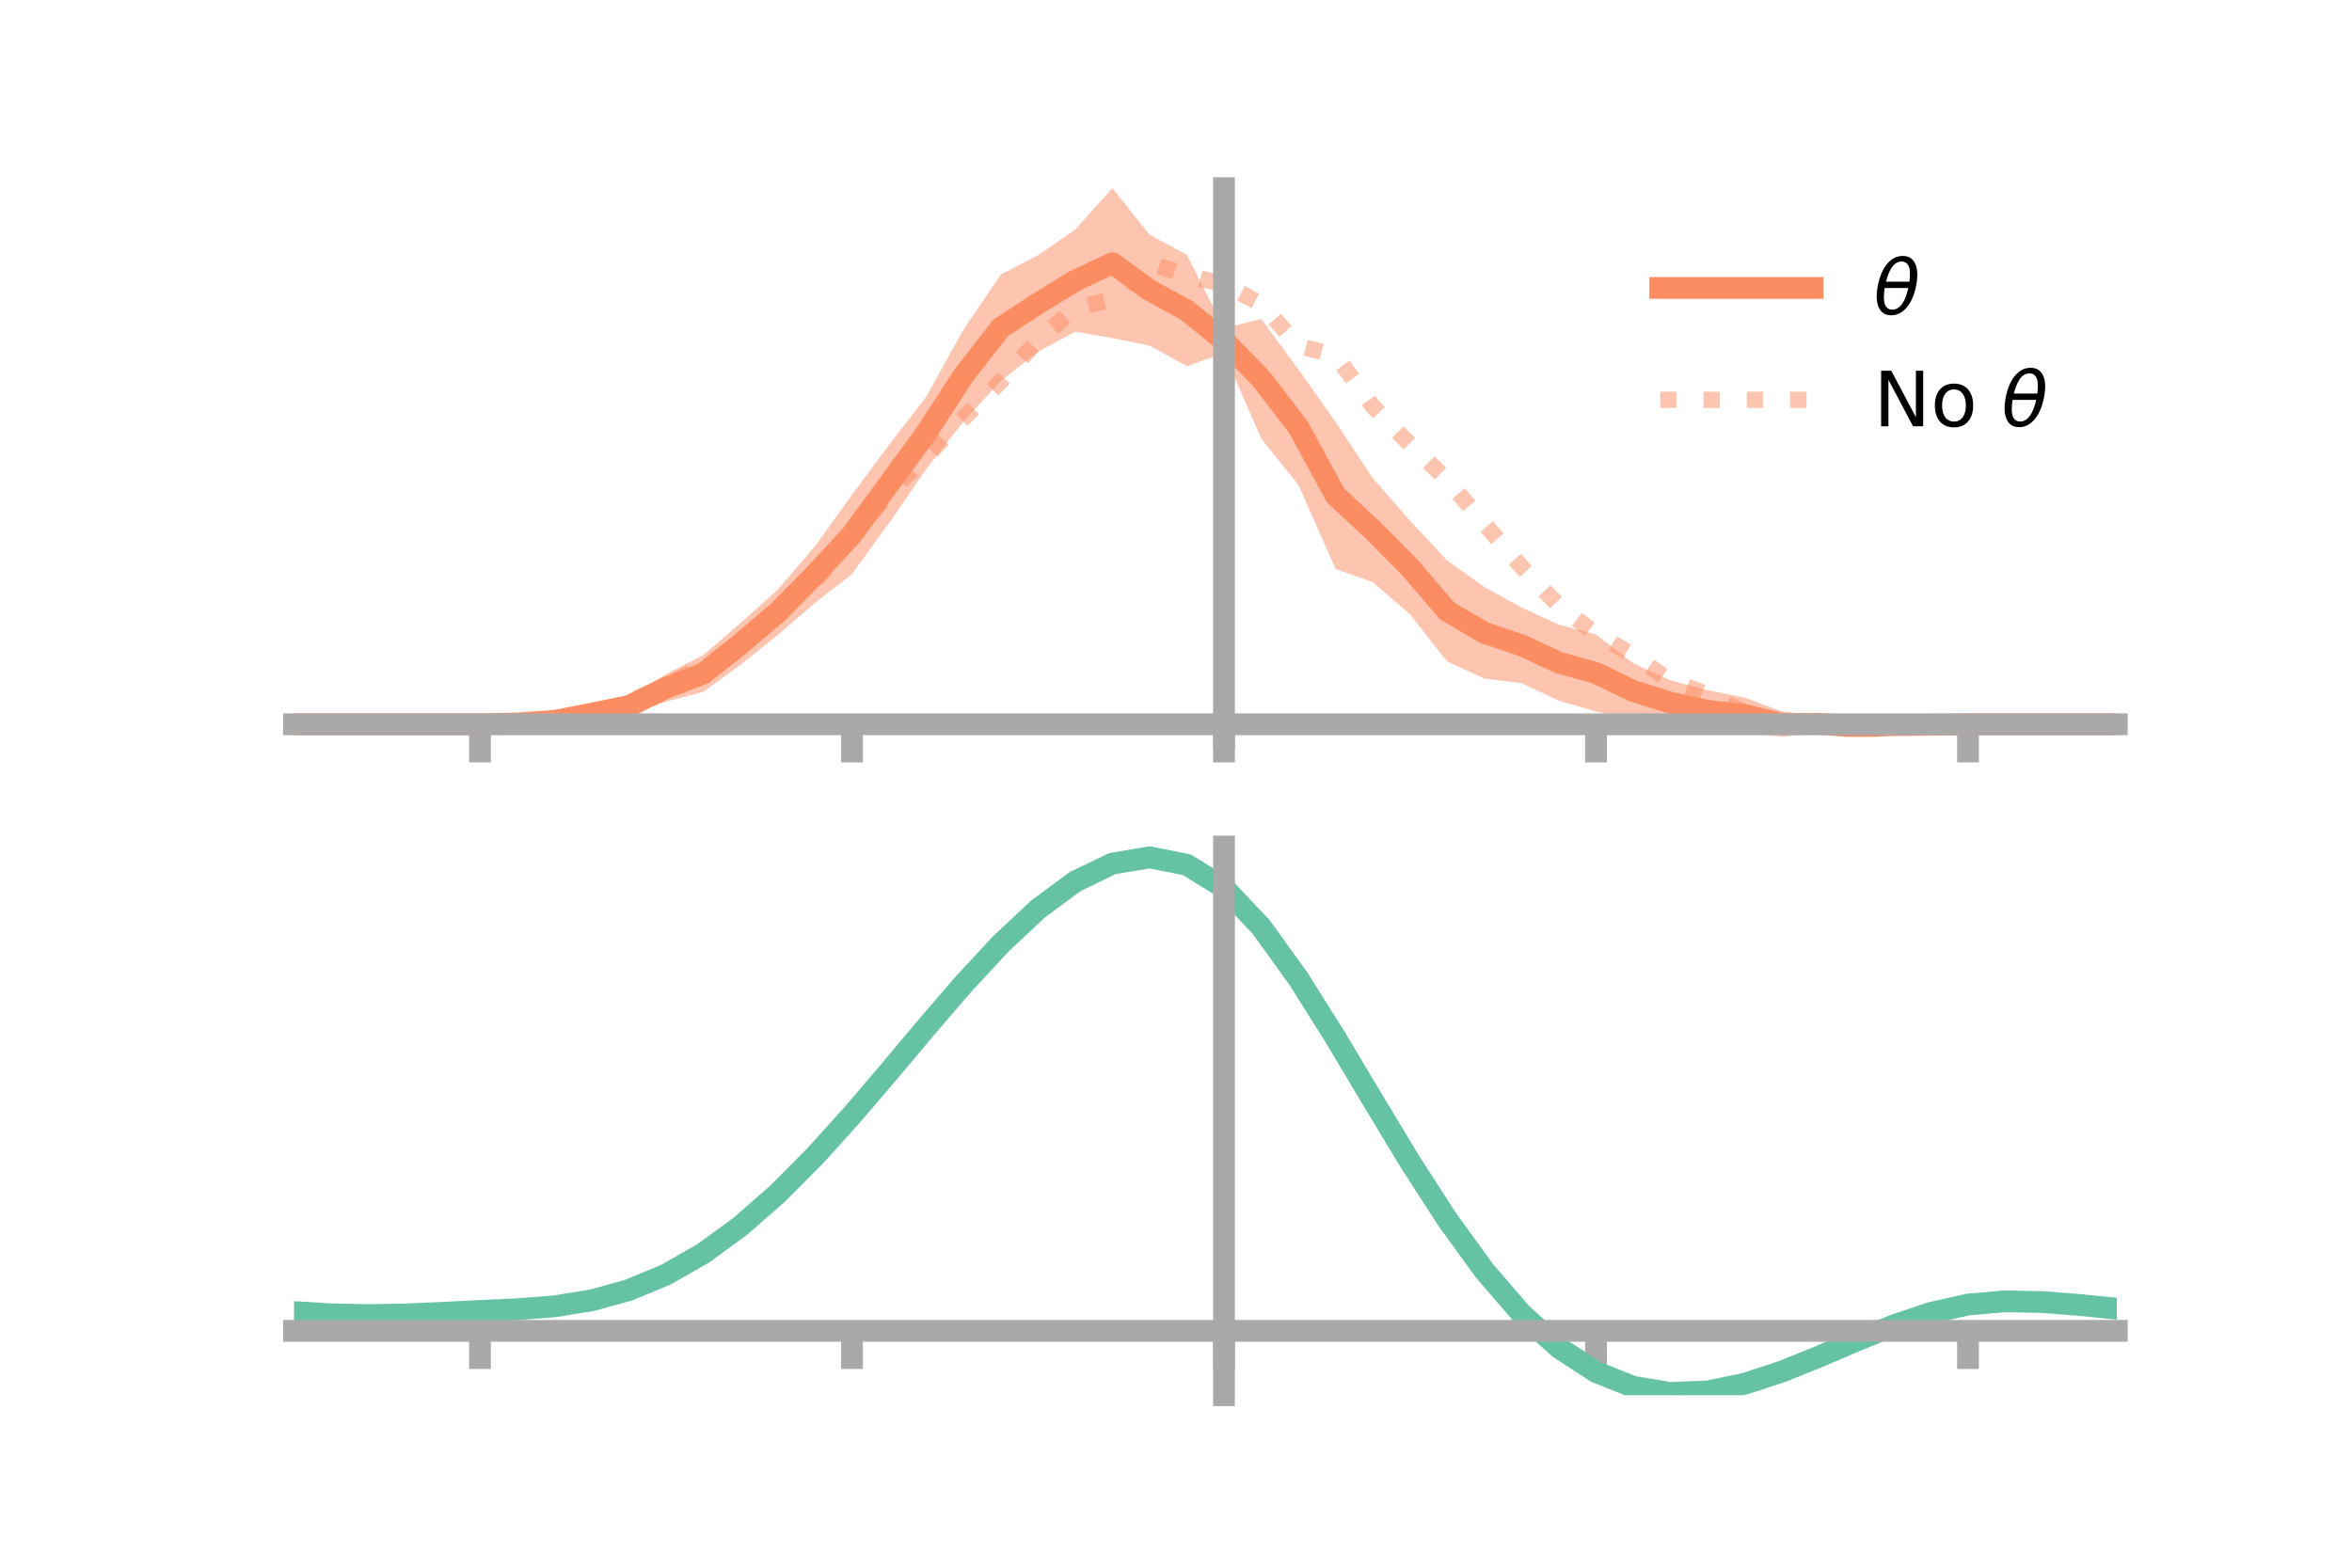
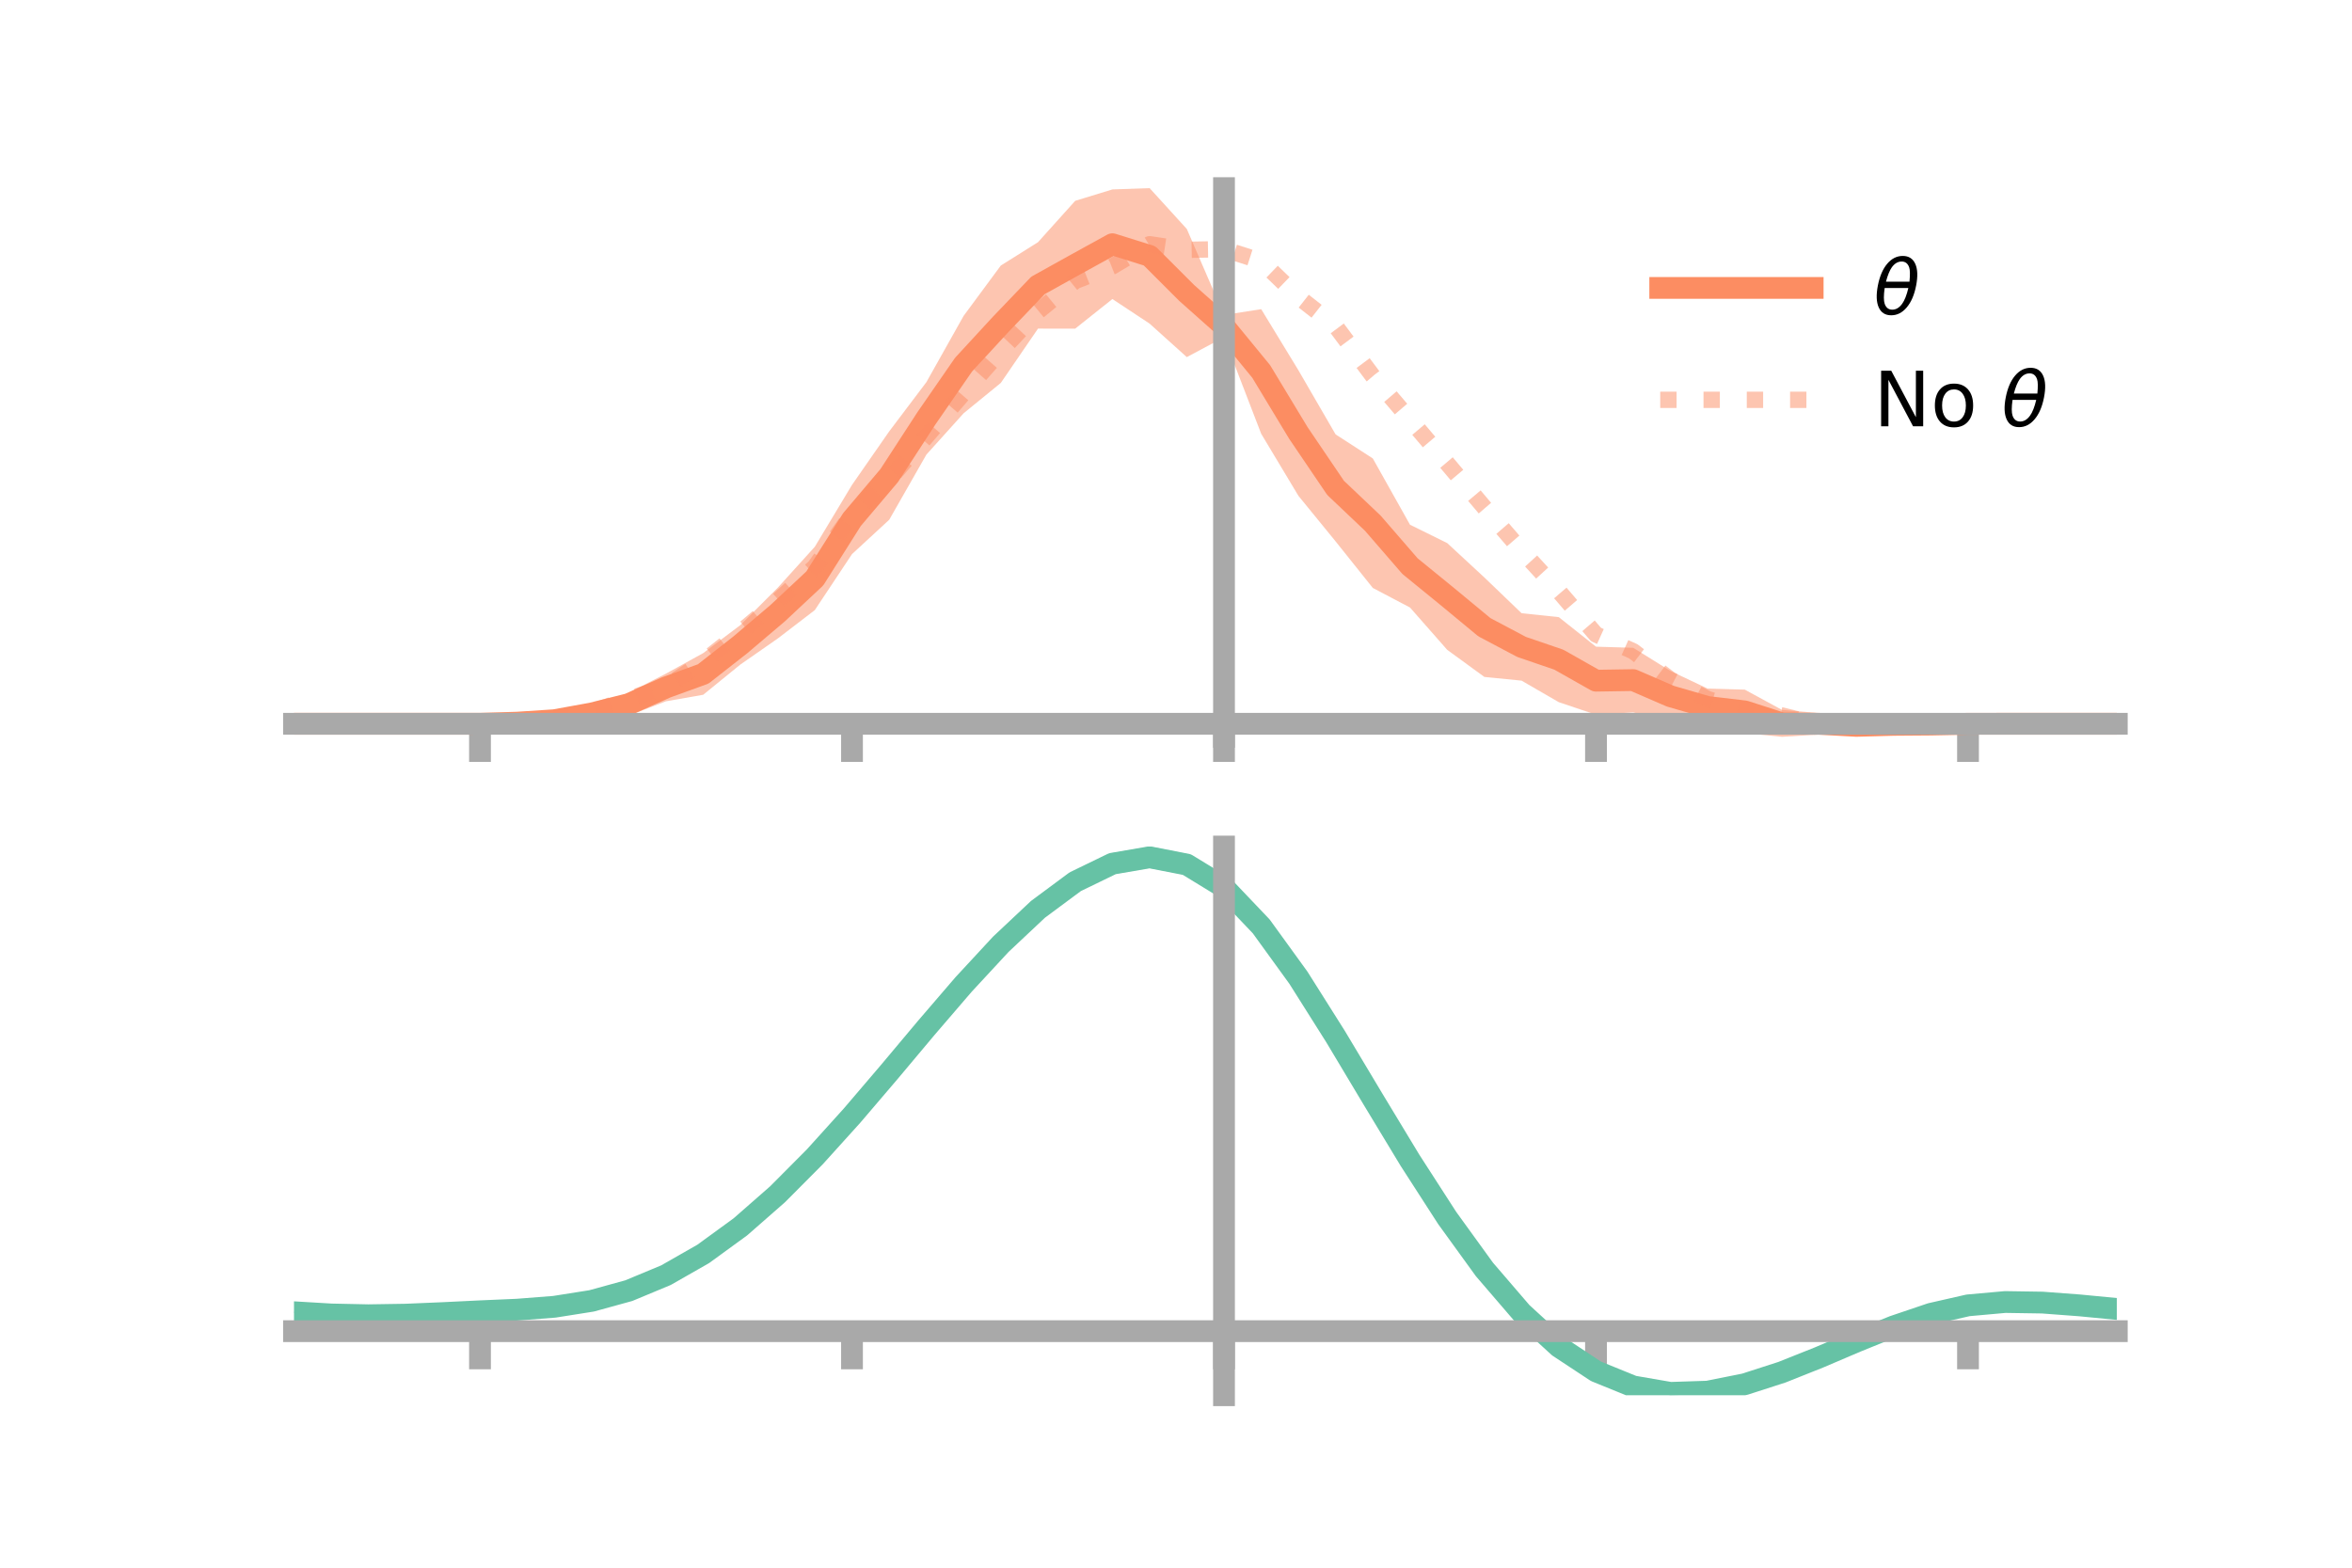
<svg xmlns="http://www.w3.org/2000/svg" xmlns:xlink="http://www.w3.org/1999/xlink" height="144pt" version="1.1" viewBox="0 0 216 144" width="216pt">
  <defs>
    <style type="text/css">*{stroke-linecap:butt;stroke-linejoin:round;}</style>
  </defs>
  <g id="figure_1">
    <g id="patch_1">
      <path d="M 0 144  L 216 144  L 216 0  L 0 0  z " style="fill:none;" />
    </g>
    <g id="axes_1">
      <g id="patch_2">
        <path d="M 27 67.68  L 194.4 67.68  L 194.4 17.28  L 27 17.28  z " style="fill:none;" />
      </g>
      <g id="PolyCollection_1">
-         <path clip-path="url(#p99465ddf23)" d="M 27 66.528  L 27 66.528  L 30.416 66.528  L 33.833 66.528  L 37.249 66.528  L 40.665 66.528  L 44.082 66.526  L 47.498 66.331  L 50.914 65.874  L 54.331 64.977  L 57.747 64.037  L 61.163 61.925  L 64.58 60.176  L 67.996 57.244  L 71.412 54.17  L 74.829 50.201  L 78.245 45.449  L 81.661 40.832  L 85.078 36.418  L 88.494 30.257  L 91.91 25.211  L 95.327 23.444  L 98.743 21.089  L 102.159 17.28  L 105.576 21.561  L 108.992 23.404  L 112.408 30.144  L 115.824 29.301  L 119.241 33.934  L 122.657 38.764  L 126.073 43.914  L 129.49 47.832  L 132.906 51.486  L 136.322 53.921  L 139.739 55.806  L 143.155 57.374  L 146.571 58.279  L 149.988 60.925  L 153.404 62.494  L 156.82 63.396  L 160.237 64.089  L 163.653 65.351  L 167.069 65.689  L 170.486 66.178  L 173.902 66.259  L 177.318 66.449  L 180.735 66.527  L 184.151 66.528  L 187.567 66.528  L 190.984 66.528  L 194.4 66.528  L 194.4 66.528  L 194.4 66.528  L 190.984 66.528  L 187.567 66.528  L 184.151 66.528  L 180.735 66.529  L 177.318 66.695  L 173.902 66.946  L 170.486 67.328  L 167.069 67.274  L 163.653 67.68  L 160.237 67.272  L 156.82 67.186  L 153.404 66.592  L 149.988 66.023  L 146.571 65.358  L 143.155 64.361  L 139.739 62.752  L 136.322 62.327  L 132.906 60.765  L 129.49 56.435  L 126.073 53.474  L 122.657 52.261  L 119.241 44.539  L 115.824 40.28  L 112.408 32.426  L 108.992 33.632  L 105.576 31.75  L 102.159 31.054  L 98.743 30.473  L 95.327 32.303  L 91.91 34.991  L 88.494 38.709  L 85.078 43.073  L 81.661 48.022  L 78.245 52.732  L 74.829 55.39  L 71.412 58.337  L 67.996 61.075  L 64.58 63.555  L 61.163 64.447  L 57.747 65.679  L 54.331 66.133  L 50.914 66.571  L 47.498 66.579  L 44.082 66.528  L 40.665 66.528  L 37.249 66.528  L 33.833 66.528  L 30.416 66.528  L 27 66.528  z " style="fill:#fc8d62;fill-opacity:0.5;" />
+         <path clip-path="url(#p4d158a80ff)" d="M 27 66.482  L 27 66.482  L 30.416 66.482  L 33.833 66.482  L 37.249 66.482  L 40.665 66.482  L 44.082 66.475  L 47.498 66.272  L 50.914 65.811  L 54.331 64.982  L 57.747 63.628  L 61.163 61.874  L 64.58 59.992  L 67.996 57.415  L 71.412 54  L 74.829 50.224  L 78.245 44.541  L 81.661 39.625  L 85.078 35.1  L 88.494 29.018  L 91.91 24.392  L 95.327 22.247  L 98.743 18.447  L 102.159 17.4  L 105.576 17.28  L 108.992 21.031  L 112.408 28.934  L 115.824 28.398  L 119.241 34.009  L 122.657 39.901  L 126.073 42.109  L 129.49 48.199  L 132.906 49.884  L 136.322 53.046  L 139.739 56.328  L 143.155 56.687  L 146.571 59.402  L 149.988 59.502  L 153.404 61.629  L 156.82 63.249  L 160.237 63.346  L 163.653 65.209  L 167.069 65.501  L 170.486 66.13  L 173.902 66.246  L 177.318 66.451  L 180.735 66.478  L 184.151 66.482  L 187.567 66.482  L 190.984 66.482  L 194.4 66.482  L 194.4 66.482  L 194.4 66.482  L 190.984 66.482  L 187.567 66.482  L 184.151 66.482  L 180.735 66.49  L 177.318 66.658  L 173.902 66.916  L 170.486 67.219  L 167.069 67.473  L 163.653 67.68  L 160.237 67.342  L 156.82 66.634  L 153.404 66.273  L 149.988 65.44  L 146.571 65.648  L 143.155 64.499  L 139.739 62.521  L 136.322 62.181  L 132.906 59.689  L 129.49 55.804  L 126.073 54.004  L 122.657 49.729  L 119.241 45.542  L 115.824 39.845  L 112.408 30.976  L 108.992 32.802  L 105.576 29.726  L 102.159 27.468  L 98.743 30.187  L 95.327 30.185  L 91.91 35.174  L 88.494 37.963  L 85.078 41.756  L 81.661 47.745  L 78.245 50.897  L 74.829 56.041  L 71.412 58.66  L 67.996 61.039  L 64.58 63.818  L 61.163 64.417  L 57.747 65.731  L 54.331 66.087  L 50.914 66.499  L 47.498 66.485  L 44.082 66.488  L 40.665 66.482  L 37.249 66.482  L 33.833 66.482  L 30.416 66.482  L 27 66.482  z " style="fill:#fc8d62;fill-opacity:0.5;" />
      </g>
      <g id="matplotlib.axis_1">
        <g id="xtick_1">
          <g id="line2d_1">
            <defs>
-               <path d="M 0 0  L 0 3.5  " id="m50e2b064e4" style="stroke:#a9a9a9;stroke-width:2;" />
+               <path d="M 0 0  L 0 3.5  " id="m5b72237289" style="stroke:#a9a9a9;stroke-width:2;" />
            </defs>
            <g>
-               <use style="fill:#a9a9a9;stroke:#a9a9a9;stroke-width:2;" x="44.082" xlink:href="#m50e2b064e4" y="66.528" />
+               <use style="fill:#a9a9a9;stroke:#a9a9a9;stroke-width:2;" x="44.082" xlink:href="#m5b72237289" y="66.482" />
            </g>
          </g>
        </g>
        <g id="xtick_2">
          <g id="line2d_2">
            <g>
-               <use style="fill:#a9a9a9;stroke:#a9a9a9;stroke-width:2;" x="78.245" xlink:href="#m50e2b064e4" y="66.528" />
+               <use style="fill:#a9a9a9;stroke:#a9a9a9;stroke-width:2;" x="78.245" xlink:href="#m5b72237289" y="66.482" />
            </g>
          </g>
        </g>
        <g id="xtick_3">
          <g id="line2d_3">
            <g>
-               <use style="fill:#a9a9a9;stroke:#a9a9a9;stroke-width:2;" x="112.408" xlink:href="#m50e2b064e4" y="66.528" />
+               <use style="fill:#a9a9a9;stroke:#a9a9a9;stroke-width:2;" x="112.408" xlink:href="#m5b72237289" y="66.482" />
            </g>
          </g>
        </g>
        <g id="xtick_4">
          <g id="line2d_4">
            <g>
-               <use style="fill:#a9a9a9;stroke:#a9a9a9;stroke-width:2;" x="146.571" xlink:href="#m50e2b064e4" y="66.528" />
+               <use style="fill:#a9a9a9;stroke:#a9a9a9;stroke-width:2;" x="146.571" xlink:href="#m5b72237289" y="66.482" />
            </g>
          </g>
        </g>
        <g id="xtick_5">
          <g id="line2d_5">
            <g>
-               <use style="fill:#a9a9a9;stroke:#a9a9a9;stroke-width:2;" x="180.735" xlink:href="#m50e2b064e4" y="66.528" />
+               <use style="fill:#a9a9a9;stroke:#a9a9a9;stroke-width:2;" x="180.735" xlink:href="#m5b72237289" y="66.482" />
            </g>
          </g>
        </g>
      </g>
      <g id="matplotlib.axis_2" />
      <g id="line2d_6">
-         <path clip-path="url(#p99465ddf23)" d="M 27 66.528  L 30.416 66.528  L 33.833 66.528  L 37.249 66.528  L 40.665 66.528  L 44.082 66.527  L 47.498 66.455  L 50.914 66.222  L 54.331 65.555  L 57.747 64.858  L 61.163 63.186  L 64.58 61.866  L 67.996 59.16  L 71.412 56.254  L 74.829 52.796  L 78.245 49.091  L 81.661 44.427  L 85.078 39.745  L 88.494 34.483  L 91.91 30.101  L 95.327 27.874  L 98.743 25.781  L 102.159 24.167  L 105.576 26.655  L 108.992 28.518  L 112.408 31.285  L 115.824 34.791  L 119.241 39.237  L 122.657 45.513  L 126.073 48.694  L 129.49 52.134  L 132.906 56.126  L 136.322 58.124  L 139.739 59.279  L 143.155 60.868  L 146.571 61.819  L 149.988 63.474  L 153.404 64.543  L 156.82 65.291  L 160.237 65.681  L 163.653 66.515  L 167.069 66.482  L 170.486 66.753  L 173.902 66.602  L 177.318 66.572  L 180.735 66.528  L 184.151 66.528  L 187.567 66.528  L 190.984 66.528  L 194.4 66.528  " style="fill:none;stroke:#fc8d62;stroke-linecap:square;stroke-width:2;" />
+         <path clip-path="url(#p4d158a80ff)" d="M 27 66.482  L 30.416 66.482  L 33.833 66.482  L 37.249 66.482  L 40.665 66.482  L 44.082 66.481  L 47.498 66.379  L 50.914 66.155  L 54.331 65.535  L 57.747 64.679  L 61.163 63.146  L 64.58 61.905  L 67.996 59.227  L 71.412 56.33  L 74.829 53.132  L 78.245 47.719  L 81.661 43.685  L 85.078 38.428  L 88.494 33.49  L 91.91 29.783  L 95.327 26.216  L 98.743 24.317  L 102.159 22.434  L 105.576 23.503  L 108.992 26.917  L 112.408 29.955  L 115.824 34.121  L 119.241 39.775  L 122.657 44.815  L 126.073 48.056  L 129.49 52.002  L 132.906 54.787  L 136.322 57.614  L 139.739 59.424  L 143.155 60.593  L 146.571 62.525  L 149.988 62.471  L 153.404 63.951  L 156.82 64.941  L 160.237 65.344  L 163.653 66.445  L 167.069 66.487  L 170.486 66.675  L 173.902 66.581  L 177.318 66.555  L 180.735 66.484  L 184.151 66.482  L 187.567 66.482  L 190.984 66.482  L 194.4 66.482  " style="fill:none;stroke:#fc8d62;stroke-linecap:square;stroke-width:2;" />
      </g>
      <g id="line2d_7">
-         <path clip-path="url(#p99465ddf23)" d="M 27 66.528  L 30.416 66.528  L 33.833 66.528  L 37.249 66.528  L 40.665 66.528  L 44.082 66.527  L 47.498 66.437  L 50.914 66.127  L 54.331 65.466  L 57.747 64.453  L 61.163 63.002  L 64.58 61.154  L 67.996 59.35  L 71.412 56.271  L 74.829 53.385  L 78.245 49.327  L 81.661 45.267  L 85.078 41.879  L 88.494 38.418  L 91.91 35.018  L 95.327 31.238  L 98.743 28.31  L 102.159 27.5  L 105.576 24.167  L 108.992 25.283  L 112.408 26.127  L 115.824 27.92  L 119.241 31.767  L 122.657 32.629  L 126.073 37.324  L 129.49 40.823  L 132.906 44.088  L 136.322 48.102  L 139.739 52.072  L 143.155 55.632  L 146.571 58.219  L 149.988 60.194  L 153.404 62.54  L 156.82 63.786  L 160.237 65.461  L 163.653 66.241  L 167.069 66.579  L 170.486 66.744  L 173.902 66.669  L 177.318 66.584  L 180.735 66.528  L 184.151 66.528  L 187.567 66.528  L 190.984 66.528  L 194.4 66.528  " style="fill:none;stroke:#fc8d62;stroke-dasharray:1.5,2.475;stroke-dashoffset:0;stroke-opacity:0.5;stroke-width:1.5;" />
+         <path clip-path="url(#p4d158a80ff)" d="M 27 66.482  L 30.416 66.482  L 33.833 66.482  L 37.249 66.482  L 40.665 66.482  L 44.082 66.482  L 47.498 66.374  L 50.914 66.053  L 54.331 65.411  L 57.747 64.208  L 61.163 63.081  L 64.58 60.778  L 67.996 58.071  L 71.412 55.183  L 74.829 52.071  L 78.245 47.25  L 81.661 44.018  L 85.078 40.087  L 88.494 36.12  L 91.91 32.251  L 95.327 28.606  L 98.743 25.81  L 102.159 24.469  L 105.576 22.434  L 108.992 22.947  L 112.408 22.889  L 115.824 23.985  L 119.241 27.279  L 122.657 29.96  L 126.073 34.541  L 129.49 38.538  L 132.906 42.565  L 136.322 46.618  L 139.739 50.578  L 143.155 54.305  L 146.571 58.284  L 149.988 59.822  L 153.404 62.426  L 156.82 64.212  L 160.237 65.235  L 163.653 65.725  L 167.069 66.577  L 170.486 66.627  L 173.902 66.639  L 177.318 66.555  L 180.735 66.483  L 184.151 66.482  L 187.567 66.482  L 190.984 66.482  L 194.4 66.482  " style="fill:none;stroke:#fc8d62;stroke-dasharray:1.5,2.475;stroke-dashoffset:0;stroke-opacity:0.5;stroke-width:1.5;" />
      </g>
      <g id="patch_3">
        <path d="M 112.408 67.68  L 112.408 17.28  " style="fill:none;stroke:#a9a9a9;stroke-linecap:square;stroke-linejoin:miter;stroke-width:2;" />
      </g>
      <g id="patch_4">
        <path d="M 194.4 67.68  L 194.4 17.28  " style="fill:none;" />
      </g>
      <g id="patch_5">
-         <path d="M 27 66.528  L 194.4 66.528  " style="fill:none;stroke:#a9a9a9;stroke-linecap:square;stroke-linejoin:miter;stroke-width:2;" />
+         <path d="M 27 66.482  L 194.4 66.482  " style="fill:none;stroke:#a9a9a9;stroke-linecap:square;stroke-linejoin:miter;stroke-width:2;" />
      </g>
      <g id="patch_6">
        <path d="M 27 17.28  L 194.4 17.28  " style="fill:none;" />
      </g>
      <g id="legend_1">
        <g id="line2d_8">
          <path d="M 152.47 26.449  L 166.47 26.449  " style="fill:none;stroke:#fc8d62;stroke-linecap:square;stroke-width:2;" />
        </g>
        <g id="line2d_9" />
        <g id="text_1">
          <g transform="translate(172.07 28.89891)scale(0.07 -0.07)">
            <defs>
              <path d="M 45.516 34.672  L 14.453 34.672  Q 12.359 20.062 14.5 13.875  Q 17.188 6.25 24.469 6.25  Q 31.781 6.25 37.359 13.922  Q 42.234 20.656 45.516 34.672  z M 47.016 42.969  Q 48.344 56.844 46.625 61.719  Q 43.953 69.438 36.766 69.438  Q 29.297 69.438 23.828 61.812  Q 19.531 55.672 16.156 42.969  z M 38.188 76.766  Q 49.906 76.766 54.594 66.406  Q 59.281 56.109 55.719 37.844  Q 52.203 19.625 43.453 9.281  Q 34.766 -1.125 23.047 -1.125  Q 11.281 -1.125 6.641 9.281  Q 2 19.625 5.516 37.844  Q 9.078 56.109 17.719 66.406  Q 26.422 76.766 38.188 76.766  z " id="DejaVuSans-Oblique-952" />
            </defs>
            <use transform="translate(0 0.234375)" xlink:href="#DejaVuSans-Oblique-952" />
          </g>
        </g>
        <g id="line2d_10">
          <path d="M 152.47 36.724  L 166.47 36.724  " style="fill:none;stroke:#fc8d62;stroke-dasharray:1.5,2.475;stroke-dashoffset:0;stroke-opacity:0.5;stroke-width:1.5;" />
        </g>
        <g id="line2d_11" />
        <g id="text_2">
          <g transform="translate(172.07 39.17359)scale(0.07 -0.07)">
            <defs>
              <path d="M 9.812 72.906  L 23.094 72.906  L 55.422 11.922  L 55.422 72.906  L 64.984 72.906  L 64.984 0  L 51.703 0  L 19.391 60.984  L 19.391 0  L 9.812 0  z " id="DejaVuSans-78" />
              <path d="M 30.609 48.391  Q 23.391 48.391 19.188 42.75  Q 14.984 37.109 14.984 27.297  Q 14.984 17.484 19.156 11.844  Q 23.344 6.203 30.609 6.203  Q 37.797 6.203 41.984 11.859  Q 46.188 17.531 46.188 27.297  Q 46.188 37.016 41.984 42.703  Q 37.797 48.391 30.609 48.391  z M 30.609 56  Q 42.328 56 49.016 48.375  Q 55.719 40.766 55.719 27.297  Q 55.719 13.875 49.016 6.219  Q 42.328 -1.422 30.609 -1.422  Q 18.844 -1.422 12.172 6.219  Q 5.516 13.875 5.516 27.297  Q 5.516 40.766 12.172 48.375  Q 18.844 56 30.609 56  z " id="DejaVuSans-111" />
              <path id="DejaVuSans-32" />
            </defs>
            <use transform="translate(0 0.234375)" xlink:href="#DejaVuSans-78" />
            <use transform="translate(74.80469 0.234375)" xlink:href="#DejaVuSans-111" />
            <use transform="translate(135.9863 0.234375)" xlink:href="#DejaVuSans-32" />
            <use transform="translate(167.7734 0.234375)" xlink:href="#DejaVuSans-Oblique-952" />
          </g>
        </g>
      </g>
    </g>
    <g id="axes_2">
      <g id="patch_7">
        <path d="M 27 128.16  L 194.4 128.16  L 194.4 77.76  L 27 77.76  z " style="fill:none;" />
      </g>
      <g id="PolyCollection_2">
-         <path clip-path="url(#p86f818101f)" d="M 27 120.559  L 27 120.478  L 30.416 120.694  L 33.833 120.768  L 37.249 120.703  L 40.665 120.543  L 44.082 120.362  L 47.498 120.203  L 50.914 119.928  L 54.331 119.376  L 57.747 118.422  L 61.163 116.974  L 64.58 114.981  L 67.996 112.434  L 71.412 109.366  L 74.829 105.845  L 78.245 101.97  L 81.661 97.871  L 85.078 93.704  L 88.494 89.642  L 91.91 85.875  L 95.327 82.602  L 98.743 80.025  L 102.159 78.346  L 105.576 77.76  L 108.992 78.454  L 112.408 80.595  L 115.824 84.264  L 119.241 89.079  L 122.657 94.599  L 126.073 100.415  L 129.49 106.168  L 132.906 111.559  L 136.322 116.352  L 139.739 120.38  L 143.155 123.541  L 146.571 125.797  L 149.988 127.172  L 153.404 127.738  L 156.82 127.607  L 160.237 126.913  L 163.653 125.809  L 167.069 124.456  L 170.486 123.017  L 173.902 121.651  L 177.318 120.509  L 180.735 119.743  L 184.151 119.452  L 187.567 119.524  L 190.984 119.804  L 194.4 120.157  L 194.4 120.264  L 194.4 120.264  L 190.984 119.936  L 187.567 119.675  L 184.151 119.613  L 180.735 119.909  L 177.318 120.684  L 173.902 121.853  L 170.486 123.265  L 167.069 124.756  L 163.653 126.157  L 160.237 127.298  L 156.82 128.016  L 153.404 128.16  L 149.988 127.604  L 146.571 126.254  L 143.155 124.053  L 139.739 120.988  L 136.322 117.095  L 132.906 112.467  L 129.49 107.259  L 126.073 101.694  L 122.657 96.062  L 119.241 90.711  L 115.824 86.042  L 112.408 82.483  L 108.992 80.411  L 105.576 79.741  L 102.159 80.307  L 98.743 81.922  L 95.327 84.395  L 91.91 87.529  L 88.494 91.13  L 85.078 95.006  L 81.661 98.977  L 78.245 102.879  L 74.829 106.565  L 71.412 109.915  L 67.996 112.837  L 64.58 115.269  L 61.163 117.182  L 57.747 118.585  L 54.331 119.516  L 50.914 120.055  L 47.498 120.32  L 44.082 120.467  L 40.665 120.632  L 37.249 120.773  L 33.833 120.825  L 30.416 120.755  L 27 120.559  z " style="fill:#66c2a5;fill-opacity:0.5;" />
+         <path clip-path="url(#pdd1163d997)" d="M 27 120.577  L 27 120.494  L 30.416 120.707  L 33.833 120.782  L 37.249 120.721  L 40.665 120.569  L 44.082 120.394  L 47.498 120.24  L 50.914 119.969  L 54.331 119.421  L 57.747 118.47  L 61.163 117.024  L 64.58 115.034  L 67.996 112.489  L 71.412 109.423  L 74.829 105.901  L 78.245 102.026  L 81.661 97.925  L 85.078 93.755  L 88.494 89.688  L 91.91 85.916  L 95.327 82.635  L 98.743 80.049  L 102.159 78.359  L 105.576 77.76  L 108.992 78.437  L 112.408 80.559  L 115.824 84.202  L 119.241 88.989  L 122.657 94.486  L 126.073 100.284  L 129.49 106.027  L 132.906 111.415  L 136.322 116.214  L 139.739 120.256  L 143.155 123.439  L 146.571 125.722  L 149.988 127.127  L 153.404 127.724  L 156.82 127.621  L 160.237 126.951  L 163.653 125.867  L 167.069 124.529  L 170.486 123.098  L 173.902 121.735  L 177.318 120.593  L 180.735 119.82  L 184.151 119.517  L 187.567 119.574  L 190.984 119.839  L 194.4 120.181  L 194.4 120.29  L 194.4 120.29  L 190.984 119.972  L 187.567 119.725  L 184.151 119.678  L 180.735 119.987  L 177.318 120.771  L 173.902 121.943  L 170.486 123.352  L 167.069 124.834  L 163.653 126.221  L 160.237 127.344  L 156.82 128.04  L 153.404 128.16  L 149.988 127.58  L 146.571 126.205  L 143.155 123.98  L 139.739 120.894  L 136.322 116.984  L 132.906 112.345  L 129.49 107.135  L 126.073 101.576  L 122.657 95.957  L 119.241 90.625  L 115.824 85.977  L 112.408 82.441  L 108.992 80.386  L 105.576 79.731  L 102.159 80.308  L 98.743 81.934  L 95.327 84.416  L 91.91 87.559  L 88.494 91.168  L 85.078 95.05  L 81.661 99.027  L 78.245 102.932  L 74.829 106.621  L 71.412 109.972  L 67.996 112.893  L 64.58 115.324  L 61.163 117.236  L 57.747 118.636  L 54.331 119.564  L 50.914 120.1  L 47.498 120.361  L 44.082 120.502  L 40.665 120.66  L 37.249 120.795  L 33.833 120.842  L 30.416 120.77  L 27 120.577  z " style="fill:#66c2a5;fill-opacity:0.5;" />
      </g>
      <g id="matplotlib.axis_3">
        <g id="xtick_6">
          <g id="line2d_12">
            <g>
-               <use style="fill:#a9a9a9;stroke:#a9a9a9;stroke-width:2;" x="44.082" xlink:href="#m50e2b064e4" y="122.247" />
+               <use style="fill:#a9a9a9;stroke:#a9a9a9;stroke-width:2;" x="44.082" xlink:href="#m5b72237289" y="122.274" />
            </g>
          </g>
        </g>
        <g id="xtick_7">
          <g id="line2d_13">
            <g>
-               <use style="fill:#a9a9a9;stroke:#a9a9a9;stroke-width:2;" x="78.245" xlink:href="#m50e2b064e4" y="122.247" />
+               <use style="fill:#a9a9a9;stroke:#a9a9a9;stroke-width:2;" x="78.245" xlink:href="#m5b72237289" y="122.274" />
            </g>
          </g>
        </g>
        <g id="xtick_8">
          <g id="line2d_14">
            <g>
-               <use style="fill:#a9a9a9;stroke:#a9a9a9;stroke-width:2;" x="112.408" xlink:href="#m50e2b064e4" y="122.247" />
+               <use style="fill:#a9a9a9;stroke:#a9a9a9;stroke-width:2;" x="112.408" xlink:href="#m5b72237289" y="122.274" />
            </g>
          </g>
        </g>
        <g id="xtick_9">
          <g id="line2d_15">
            <g>
-               <use style="fill:#a9a9a9;stroke:#a9a9a9;stroke-width:2;" x="146.571" xlink:href="#m50e2b064e4" y="122.247" />
+               <use style="fill:#a9a9a9;stroke:#a9a9a9;stroke-width:2;" x="146.571" xlink:href="#m5b72237289" y="122.274" />
            </g>
          </g>
        </g>
        <g id="xtick_10">
          <g id="line2d_16">
            <g>
-               <use style="fill:#a9a9a9;stroke:#a9a9a9;stroke-width:2;" x="180.735" xlink:href="#m50e2b064e4" y="122.247" />
+               <use style="fill:#a9a9a9;stroke:#a9a9a9;stroke-width:2;" x="180.735" xlink:href="#m5b72237289" y="122.274" />
            </g>
          </g>
        </g>
      </g>
      <g id="matplotlib.axis_4" />
      <g id="line2d_17">
-         <path clip-path="url(#p86f818101f)" d="M 27 120.519  L 30.416 120.725  L 33.833 120.797  L 37.249 120.738  L 40.665 120.588  L 44.082 120.414  L 47.498 120.261  L 50.914 119.991  L 54.331 119.446  L 57.747 118.503  L 61.163 117.078  L 64.58 115.125  L 67.996 112.636  L 71.412 109.641  L 74.829 106.205  L 78.245 102.424  L 81.661 98.424  L 85.078 94.355  L 88.494 90.386  L 91.91 86.702  L 95.327 83.498  L 98.743 80.974  L 102.159 79.326  L 105.576 78.751  L 108.992 79.432  L 112.408 81.539  L 115.824 85.153  L 119.241 89.895  L 122.657 95.331  L 126.073 101.055  L 129.49 106.714  L 132.906 112.013  L 136.322 116.723  L 139.739 120.684  L 143.155 123.797  L 146.571 126.026  L 149.988 127.388  L 153.404 127.949  L 156.82 127.811  L 160.237 127.105  L 163.653 125.983  L 167.069 124.606  L 170.486 123.141  L 173.902 121.752  L 177.318 120.597  L 180.735 119.826  L 184.151 119.533  L 187.567 119.599  L 190.984 119.87  L 194.4 120.211  " style="fill:none;stroke:#66c2a5;stroke-linecap:square;stroke-width:2;" />
+         <path clip-path="url(#pdd1163d997)" d="M 27 120.536  L 30.416 120.739  L 33.833 120.812  L 37.249 120.758  L 40.665 120.614  L 44.082 120.448  L 47.498 120.3  L 50.914 120.034  L 54.331 119.493  L 57.747 118.553  L 61.163 117.13  L 64.58 115.179  L 67.996 112.691  L 71.412 109.697  L 74.829 106.261  L 78.245 102.479  L 81.661 98.476  L 85.078 94.402  L 88.494 90.428  L 91.91 86.738  L 95.327 83.526  L 98.743 80.992  L 102.159 79.334  L 105.576 78.746  L 108.992 79.412  L 112.408 81.5  L 115.824 85.089  L 119.241 89.807  L 122.657 95.221  L 126.073 100.93  L 129.49 106.581  L 132.906 111.88  L 136.322 116.599  L 139.739 120.575  L 143.155 123.709  L 146.571 125.963  L 149.988 127.353  L 153.404 127.942  L 156.82 127.83  L 160.237 127.147  L 163.653 126.044  L 167.069 124.682  L 170.486 123.225  L 173.902 121.839  L 177.318 120.682  L 180.735 119.904  L 184.151 119.597  L 187.567 119.649  L 190.984 119.906  L 194.4 120.235  " style="fill:none;stroke:#66c2a5;stroke-linecap:square;stroke-width:2;" />
      </g>
      <g id="patch_8">
        <path d="M 112.408 128.16  L 112.408 77.76  " style="fill:none;stroke:#a9a9a9;stroke-linecap:square;stroke-linejoin:miter;stroke-width:2;" />
      </g>
      <g id="patch_9">
        <path d="M 194.4 128.16  L 194.4 77.76  " style="fill:none;" />
      </g>
      <g id="patch_10">
-         <path d="M 27 122.247  L 194.4 122.247  " style="fill:none;stroke:#a9a9a9;stroke-linecap:square;stroke-linejoin:miter;stroke-width:2;" />
+         <path d="M 27 122.274  L 194.4 122.274  " style="fill:none;stroke:#a9a9a9;stroke-linecap:square;stroke-linejoin:miter;stroke-width:2;" />
      </g>
      <g id="patch_11">
        <path d="M 27 77.76  L 194.4 77.76  " style="fill:none;" />
      </g>
    </g>
  </g>
  <defs>
-     <clipPath id="p99465ddf23">
+     <clipPath id="p4d158a80ff">
      <rect height="50.4" width="167.4" x="27" y="17.28" />
    </clipPath>
-     <clipPath id="p86f818101f">
+     <clipPath id="pdd1163d997">
      <rect height="50.4" width="167.4" x="27" y="77.76" />
    </clipPath>
  </defs>
</svg>
